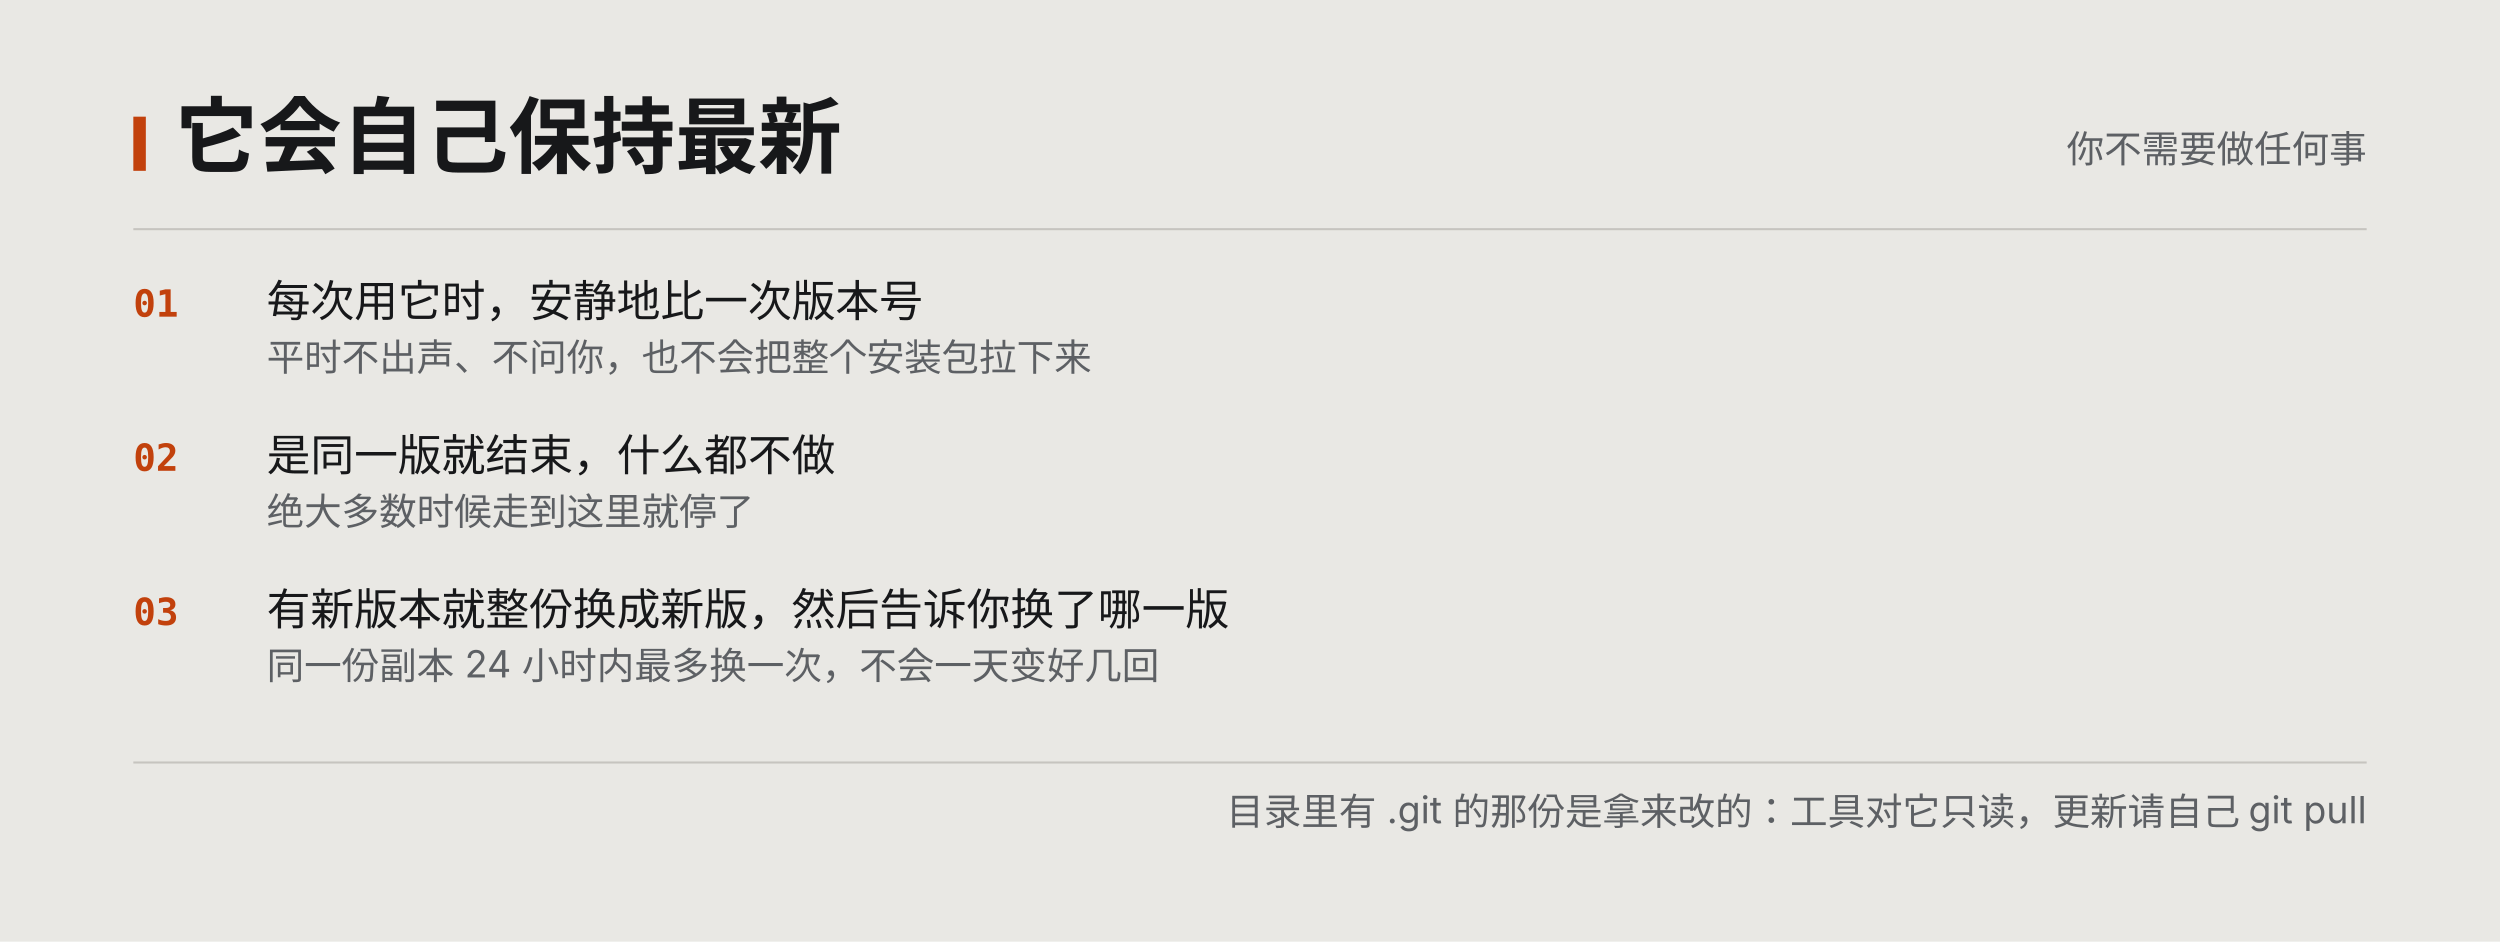
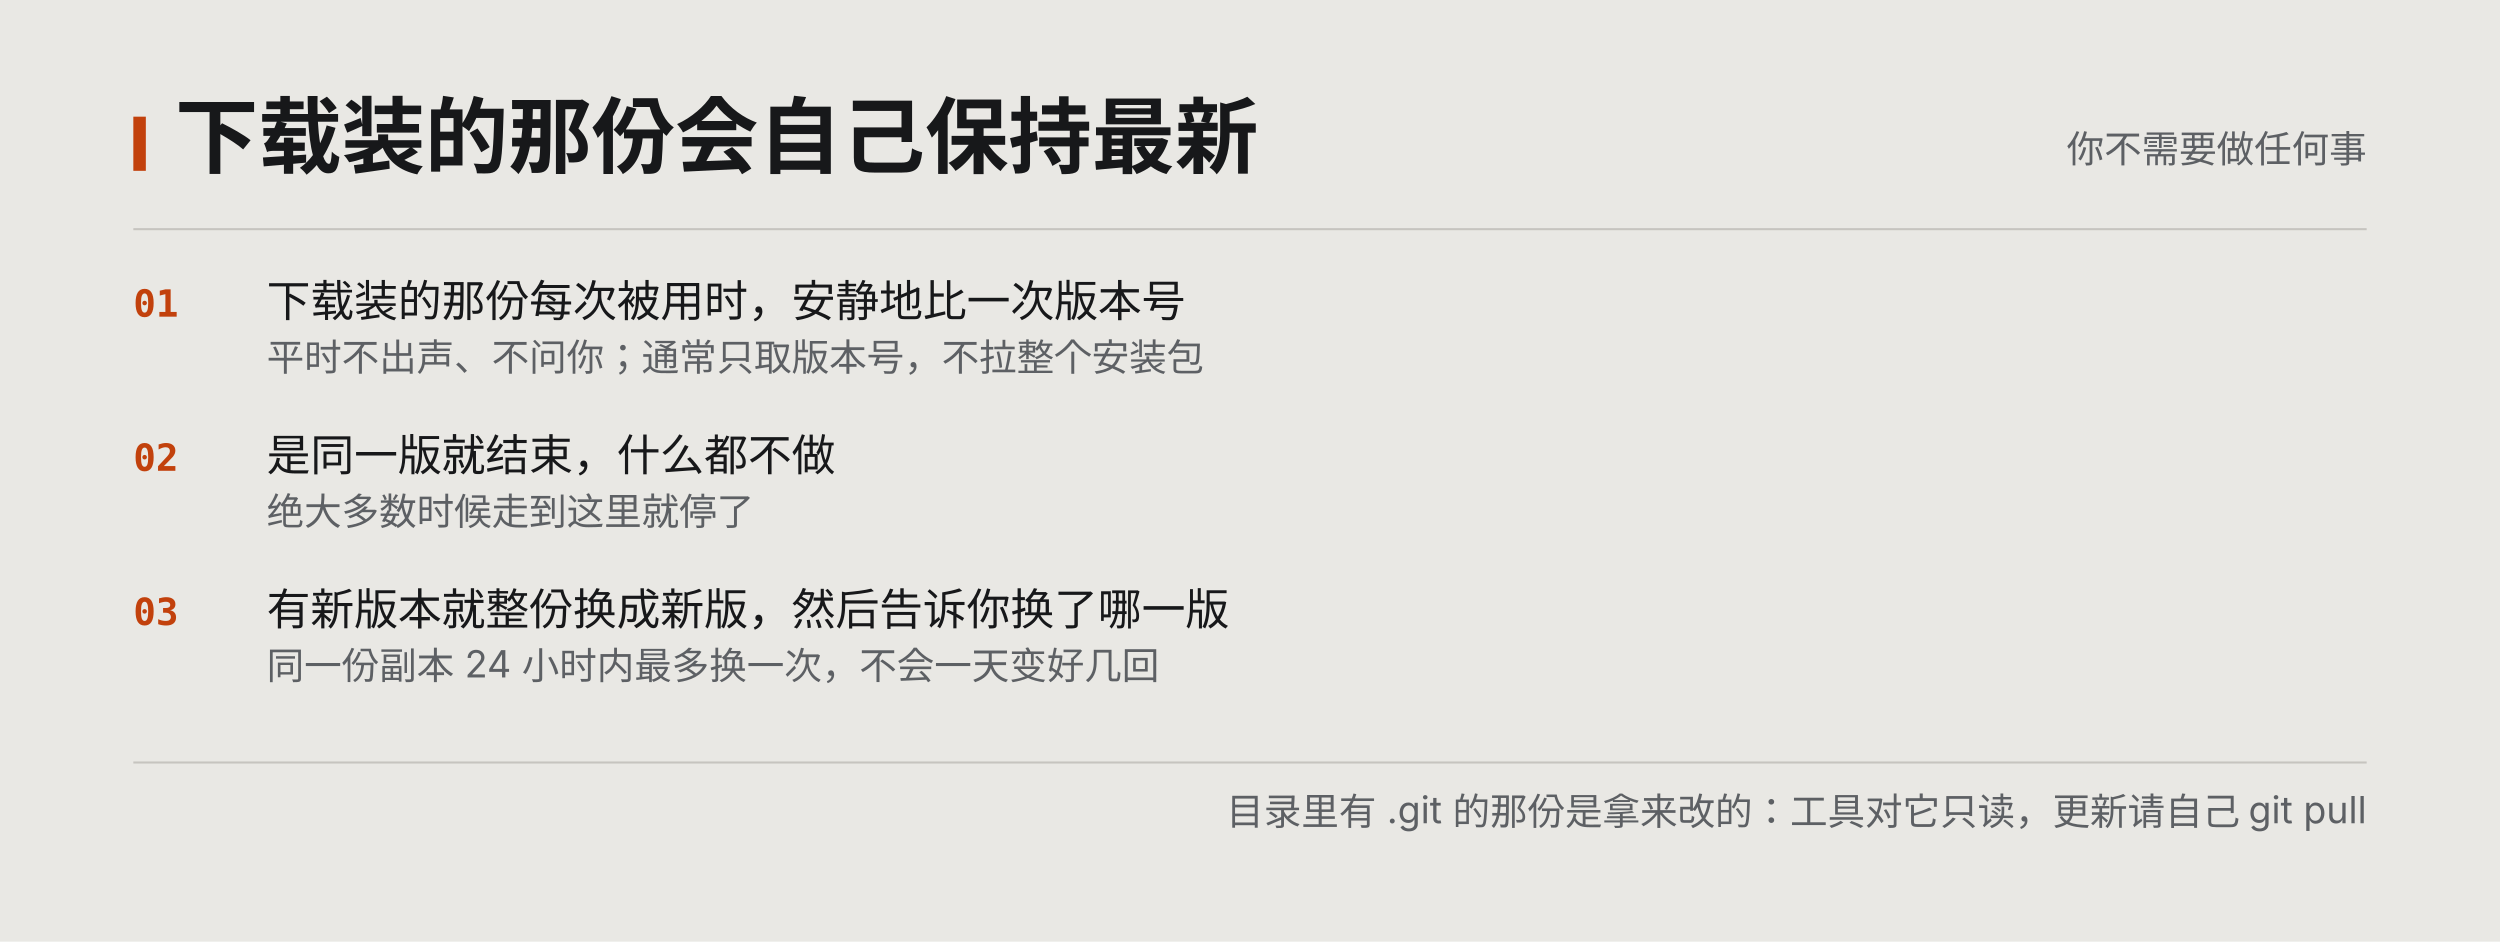
<svg xmlns="http://www.w3.org/2000/svg" width="1200" height="452" viewBox="0 0 1200 452" role="img" aria-labelledby="pfUpdateTitle pfUpdateDesc">
  <rect width="1200" height="452" fill="#E9E8E4" />
  <g id="head" font-family="-apple-system, BlinkMacSystemFont, 'Segoe UI', 'PingFang SC', sans-serif">
    <rect x="64" y="56" width="6" height="26" fill="#C2410C" />
-     <text x="84" y="80" font-size="40" font-weight="700" fill="#17181A">它会自己保持最新</text>
+     <text x="84" y="80" font-size="40" font-weight="700" fill="#17181A">下载装的那份会自己保持最新</text>
    <text x="1136" y="78" text-anchor="end" font-family="ui-monospace, SFMono-Regular, Menlo, monospace" font-size="18" fill="#5D6064">你不需要做任何事</text>
  </g>
  <line x1="64" y1="110" x2="1136" y2="110" stroke="#C6C4BF" stroke-width="1" />
  <g id="how" font-family="-apple-system, BlinkMacSystemFont, 'Segoe UI', 'PingFang SC', sans-serif">
    <text x="64" y="152" font-family="ui-monospace, SFMono-Regular, Menlo, monospace" font-size="18" fill="#C2410C" font-weight="700">01</text>
-     <text x="128" y="152" font-size="21" fill="#17181A">每次用它时，安静地比一次版本号</text>
-     <text x="128" y="178" font-size="18" fill="#5D6064">平时不出声、不问你，也不会把整个安装包拉下来</text>
+     <text x="128" y="152" font-size="21" fill="#17181A">下载装的那份每次被用时，安静地比一次版本号</text>
+     <text x="128" y="178" font-size="18" fill="#5D6064">平时不出声、不问你；通常只取版本号，不拉整个安装包</text>
    <text x="64" y="226" font-family="ui-monospace, SFMono-Regular, Menlo, monospace" font-size="18" fill="#C2410C" font-weight="700">02</text>
    <text x="128" y="226" font-size="21" fill="#17181A">是同一版就结束，什么都不做</text>
    <text x="128" y="252" font-size="18" fill="#5D6064">绝大多数时候走到这里就停了</text>
    <text x="64" y="300" font-family="ui-monospace, SFMono-Regular, Menlo, monospace" font-size="18" fill="#C2410C" font-weight="700">03</text>
    <text x="128" y="300" font-size="21" fill="#17181A">有新版本就整份换成新版，然后告诉你换了哪一版</text>
    <text x="128" y="326" font-size="18" fill="#5D6064">同一份副本 24 小时内最多换一次，不会一天变好几回</text>
  </g>
  <line x1="64" y1="366" x2="1136" y2="366" stroke="#C6C4BF" stroke-width="1" />
  <text x="1136" y="396" text-anchor="end" font-family="-apple-system, BlinkMacSystemFont, 'Segoe UI', 'PingFang SC', sans-serif" font-size="18" fill="#5D6064">目录里有 .git 的那份是拿来改的：工具对它只读，更新请自己 git pull</text>
</svg>
